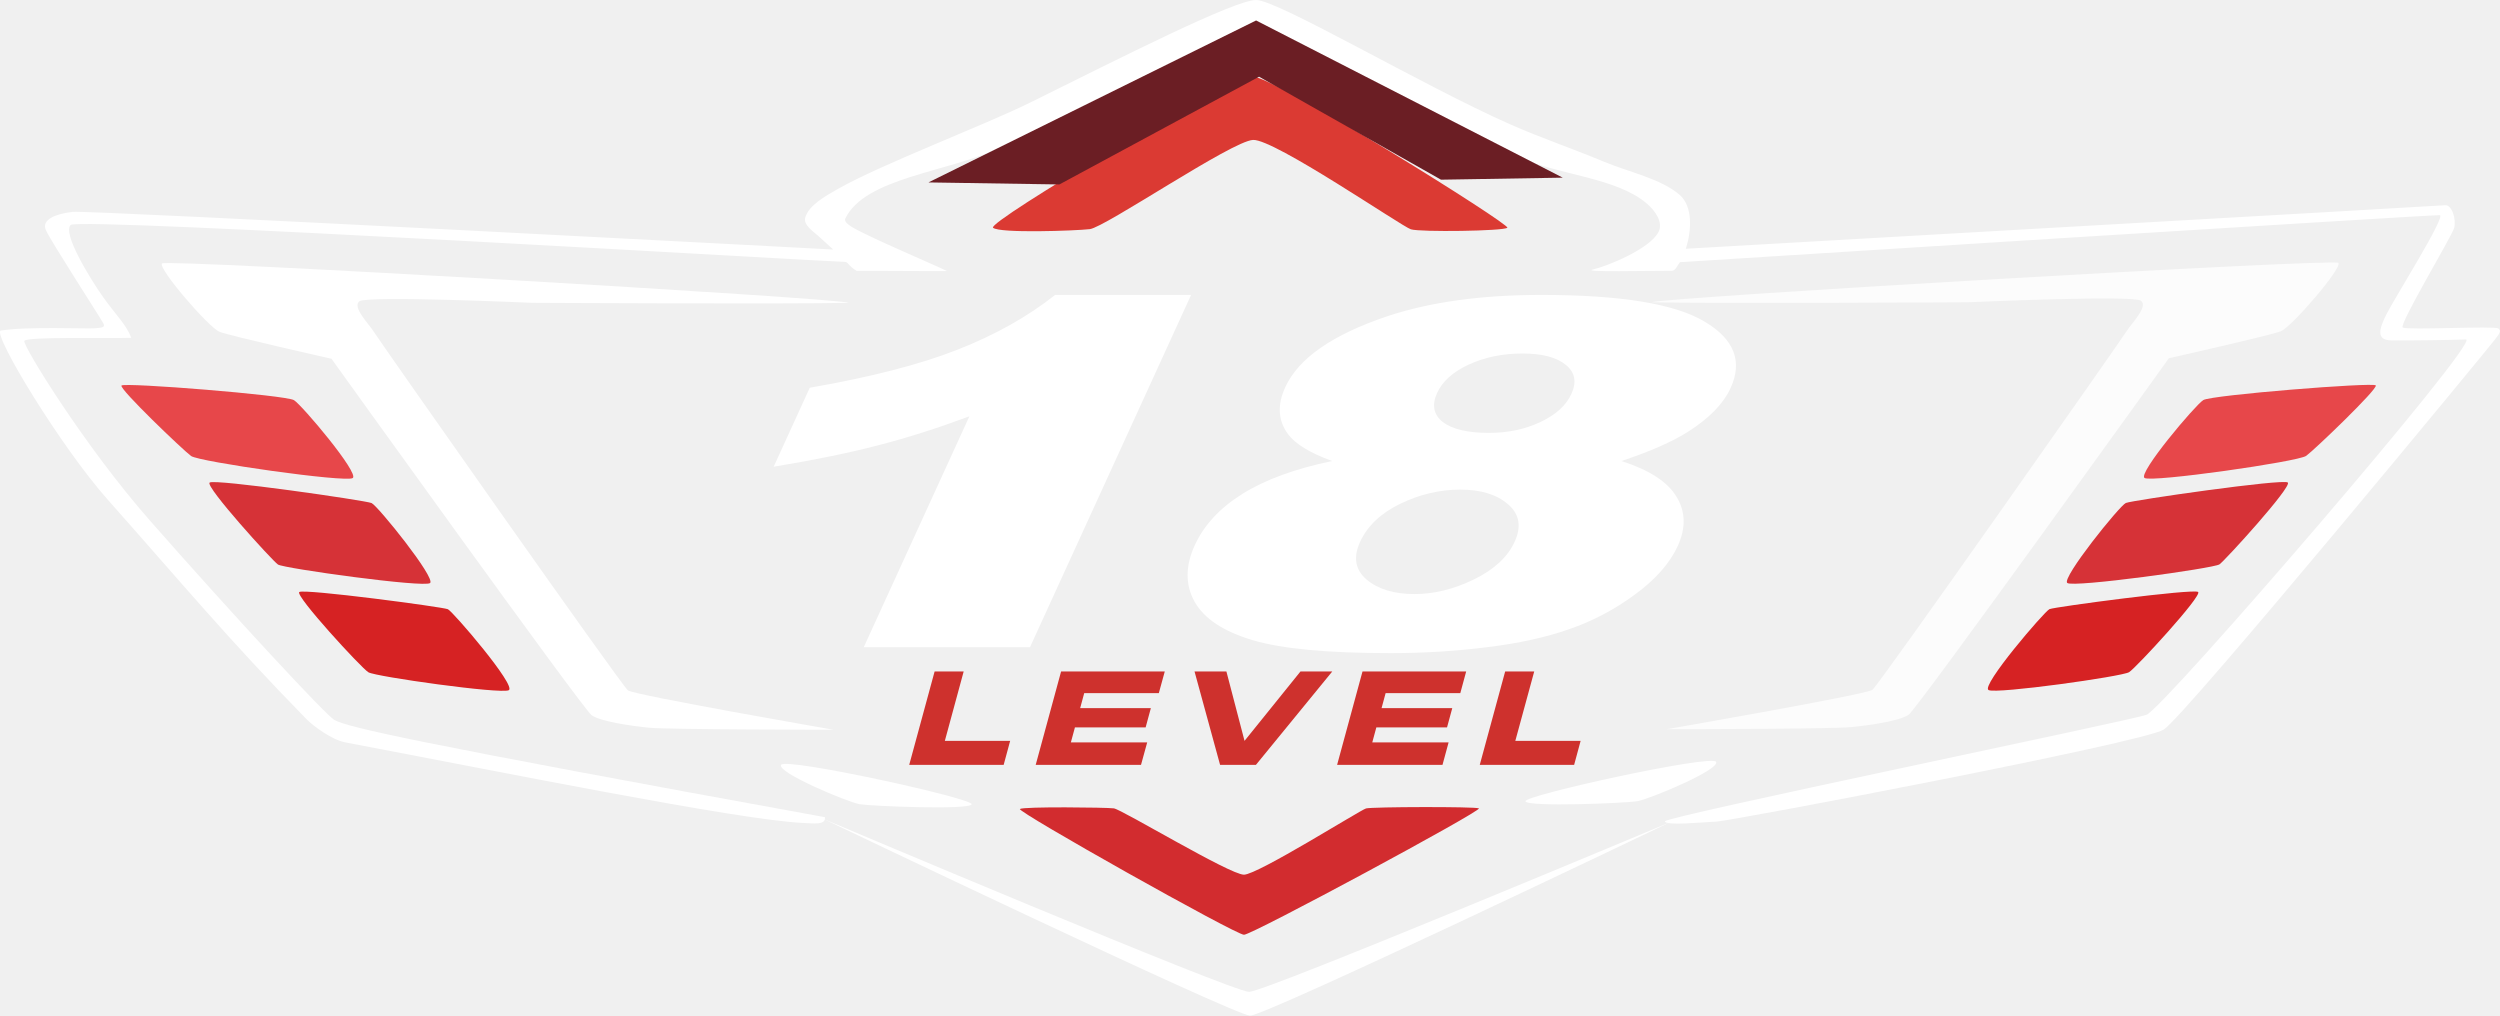
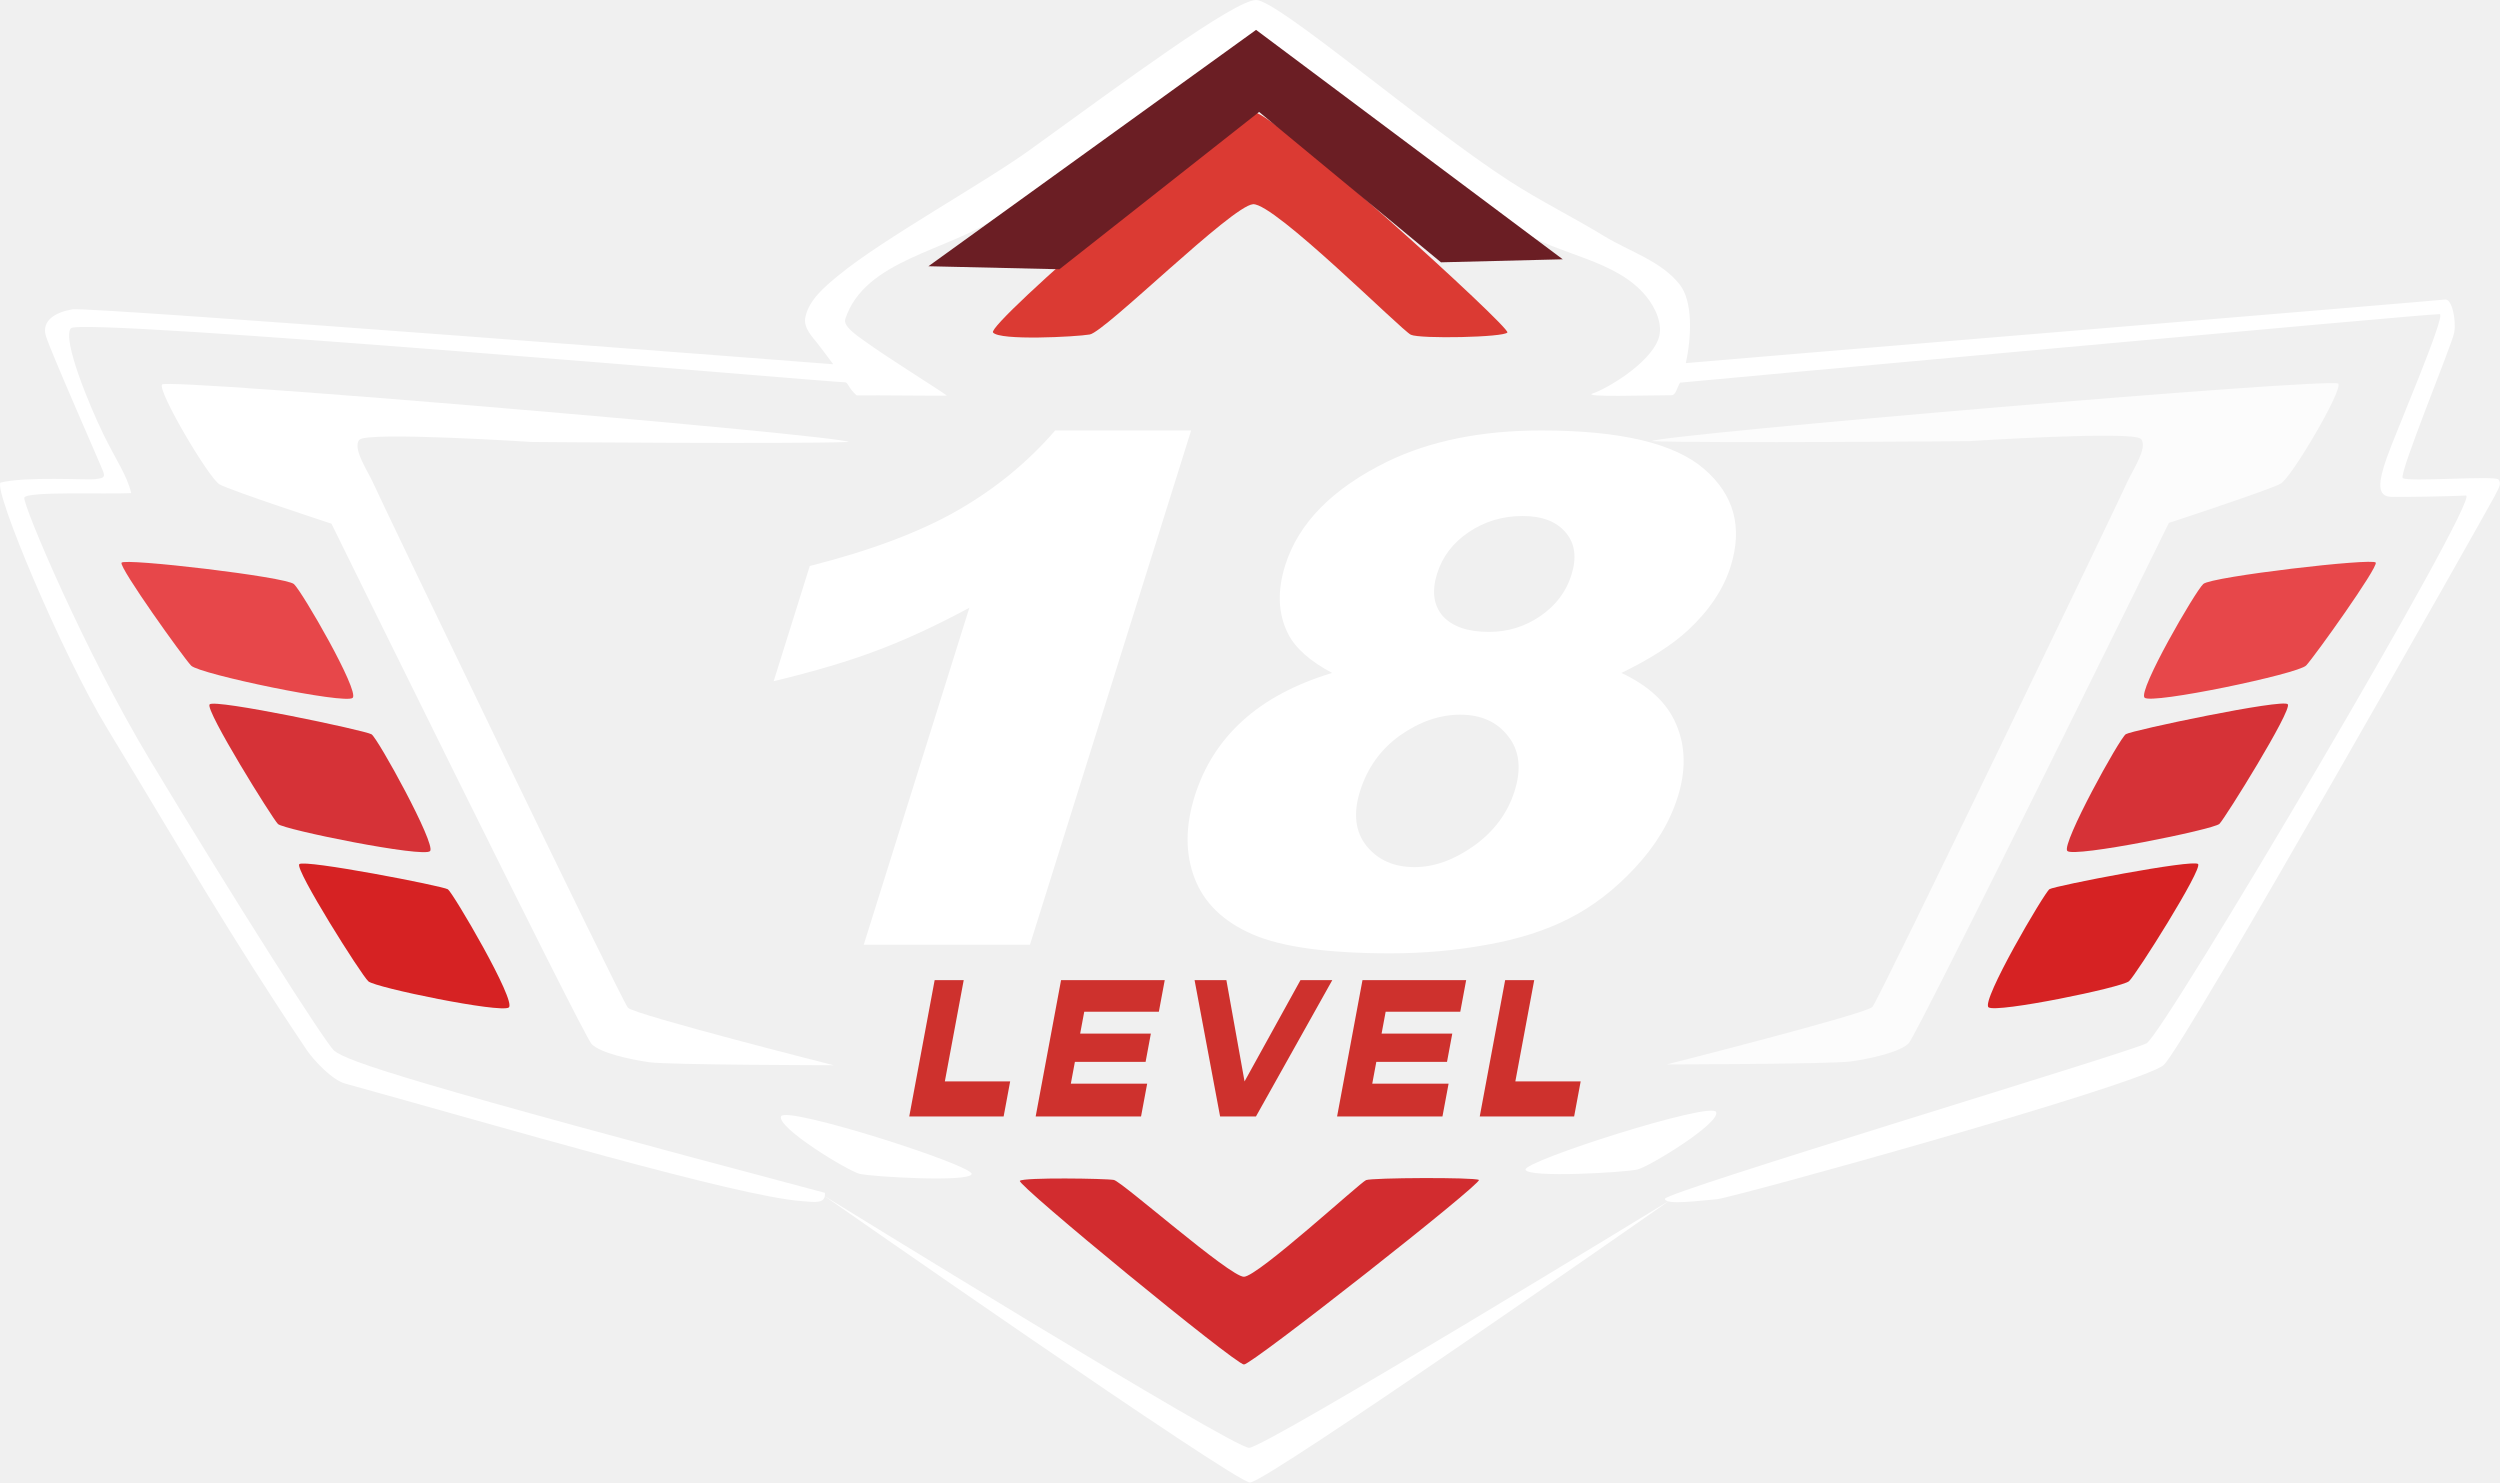
- <svg xmlns="http://www.w3.org/2000/svg" version="1.1" id="Layer_1" x="0px" y="0px" width="32px" height="13px" viewBox="0 0 32 13" enable-background="new 0 0 32 13" xml:space="preserve">
-   <path fill="#D22C2F" d="M13.055,10.355C13.009,10.387 15.818,11.966 15.923,11.965C16.028,11.965 18.985,10.371 18.93,10.347C18.875,10.323 17.561,10.327 17.485,10.348C17.41,10.37 16.101,11.194 15.923,11.196C15.744,11.198 14.359,10.36 14.257,10.347C14.155,10.334 13.101,10.323 13.055,10.355Z" />
-   <path fill="#FFFFFF" d="M21.31,10.513C21.32,10.572 21.785,10.525 21.974,10.516C22.162,10.507 27.424,9.508 27.695,9.339C27.967,9.17 31.869,4.436 31.931,4.351C31.994,4.267 32.02,4.241 31.98,4.205C31.94,4.168 30.807,4.229 30.755,4.192C30.703,4.155 31.384,3.025 31.413,2.918C31.443,2.812 31.386,2.618 31.297,2.627C31.208,2.636 21.73,3.173 21.579,3.184C21.654,2.947 21.669,2.641 21.499,2.494C21.262,2.288 20.858,2.206 20.531,2.07C20.136,1.905 19.72,1.764 19.331,1.592C18.211,1.097 16.356,-0 16.078,0C15.799,0.001 14.364,0.73 13.188,1.312C12.589,1.608 11.304,2.093 10.733,2.414C10.556,2.514 10.35,2.631 10.307,2.786C10.282,2.877 10.403,2.958 10.468,3.015C10.533,3.072 10.665,3.194 10.665,3.194C10.665,3.194 1.146,2.688 0.929,2.712C0.712,2.737 0.528,2.811 0.587,2.945C0.645,3.079 1.297,4.087 1.323,4.139C1.349,4.191 1.312,4.193 1.216,4.202C1.121,4.211 0.338,4.176 0.006,4.232C-0.082,4.303 0.782,5.722 1.374,6.39C2.325,7.461 2.92,8.181 3.924,9.206C4.012,9.295 4.249,9.47 4.418,9.502C6.388,9.875 9.447,10.494 10.269,10.533C10.419,10.54 10.572,10.563 10.559,10.46C5.227,9.491 4.454,9.31 4.279,9.215C4.175,9.158 2.989,7.881 1.918,6.662C1.078,5.707 0.29,4.423 0.311,4.364C0.332,4.306 1.365,4.335 1.679,4.324C1.623,4.163 1.49,4.042 1.318,3.8C1.147,3.558 0.793,2.978 0.906,2.879C1.02,2.779 10.66,3.354 10.813,3.352C10.858,3.352 10.854,3.4 10.965,3.467C11.218,3.465 12.128,3.473 12.12,3.469C11.991,3.404 11.382,3.146 11.082,2.998C10.971,2.943 10.789,2.862 10.82,2.797C11.07,2.276 12.135,2.201 12.747,1.91C13.872,1.376 16.078,0.266 16.078,0.266C16.078,0.266 18.257,1.499 19.447,2.016C19.963,2.241 20.687,2.275 21.073,2.6C21.192,2.7 21.292,2.85 21.228,2.971C21.111,3.193 20.557,3.412 20.391,3.449C20.224,3.486 21.105,3.465 21.398,3.466C21.448,3.466 21.466,3.401 21.504,3.356C21.607,3.348 31.144,2.747 31.229,2.754C31.314,2.761 30.656,3.807 30.549,4.018C30.441,4.229 30.422,4.354 30.609,4.357C30.796,4.36 31.353,4.353 31.564,4.345C31.775,4.338 27.693,9.069 27.476,9.149C27.259,9.228 21.301,10.454 21.311,10.513ZM10.549,10.486C10.549,10.486 15.798,12.996 16,13C16.202,13.004 21.373,10.526 21.373,10.526C21.373,10.526 16.201,12.694 15.989,12.696C15.777,12.698 10.549,10.486 10.549,10.486Z" />
-   <path fill="#FCFCFC" d="M21.334,9.334C21.334,9.334 23.451,9.332 23.696,9.307C23.94,9.283 24.319,9.227 24.431,9.148C24.544,9.07 27.762,4.585 27.762,4.585C27.762,4.585 29.058,4.294 29.195,4.24C29.332,4.186 29.988,3.424 29.931,3.365C29.873,3.306 21.247,3.81 21.14,3.869C21.875,3.887 25.196,3.869 25.196,3.869C25.196,3.869 27.305,3.775 27.404,3.849C27.503,3.922 27.281,4.141 27.22,4.24C27.159,4.34 24.05,8.768 23.967,8.83C23.884,8.892 21.333,9.334 21.333,9.334Z" />
-   <path fill="#D62223" d="M4.715,8.605C4.805,8.661 6.407,8.886 6.512,8.835C6.617,8.783 5.797,7.827 5.733,7.798C5.669,7.769 3.89,7.533 3.831,7.578C3.772,7.623 4.625,8.55 4.715,8.605Z" />
-   <path fill="#D63237" d="M5.505,7.463C5.582,7.401 4.835,6.473 4.756,6.439C4.677,6.405 2.741,6.126 2.683,6.177C2.624,6.228 3.486,7.177 3.558,7.226C3.629,7.275 5.429,7.525 5.505,7.463Z" />
-   <path fill="#E7474A" d="M1.555,4.935C1.524,4.978 2.343,5.762 2.446,5.837C2.549,5.911 4.426,6.179 4.515,6.119C4.603,6.059 3.866,5.186 3.763,5.122C3.659,5.057 1.586,4.892 1.555,4.935Z" />
-   <path fill="#D62223" d="M27.252,8.604C27.161,8.66 25.559,8.885 25.454,8.833C25.349,8.782 26.169,7.826 26.233,7.797C26.297,7.768 28.076,7.532 28.136,7.577C28.195,7.622 27.342,8.548 27.252,8.604Z" />
-   <path fill="#D63237" d="M26.461,7.462C26.385,7.4 27.131,6.472 27.211,6.438C27.29,6.404 29.225,6.125 29.284,6.176C29.343,6.227 28.48,7.175 28.409,7.224C28.337,7.274 26.537,7.524 26.461,7.462Z" />
-   <path fill="#E7474A" d="M30.41,4.933C30.441,4.976 29.622,5.761 29.519,5.835C29.416,5.91 27.538,6.178 27.45,6.118C27.362,6.058 28.099,5.185 28.202,5.121C28.306,5.056 30.379,4.891 30.41,4.933Z" />
-   <path fill="#DB3A33" d="M12.711,2.915C12.791,2.989 13.769,2.954 13.949,2.933C14.145,2.91 15.768,1.804 16.039,1.791C16.31,1.777 17.94,2.897 18.059,2.935C18.178,2.973 19.252,2.958 19.294,2.915C19.337,2.873 16.315,0.989 16.045,0.982C15.776,0.974 12.63,2.842 12.711,2.915Z" />
-   <path fill="#6B1E24" d="M18.445,2.3L20.003,2.274L16.078,0.262L11.884,2.335L13.56,2.361L16.116,0.982Z" />
-   <path fill="#FFFFFF" d="M9.998,9.79C9.94,9.887 10.852,10.268 11.004,10.294C11.157,10.319 12.408,10.37 12.437,10.295C12.466,10.221 10.056,9.692 9.998,9.79Z" />
-   <path fill="#FFFFFF" d="M21.966,9.751C22.024,9.849 21.112,10.23 20.959,10.255C20.807,10.281 19.556,10.332 19.526,10.257C19.497,10.182 21.908,9.654 21.966,9.751Z" />
-   <path fill="#CE312D" d="M11.638,9.79L12.847,9.79L12.93,9.483L12.094,9.483L12.335,8.595L11.963,8.595ZM13.257,9.79L14.605,9.79L14.684,9.503L13.707,9.503L13.759,9.311L14.664,9.311L14.731,9.064L13.826,9.064L13.878,8.872L14.833,8.872L14.909,8.595L13.582,8.595ZM15.617,9.79L16.076,9.79L17.053,8.595L16.646,8.595L15.93,9.483L15.698,8.595L15.29,8.595ZM17.115,9.79L18.464,9.79L18.542,9.503L17.565,9.503L17.617,9.311L18.522,9.311L18.589,9.064L17.684,9.064L17.736,8.872L18.692,8.872L18.767,8.595L17.44,8.595ZM18.941,9.79L20.149,9.79L20.232,9.483L19.396,9.483L19.638,8.595L19.266,8.595Z" />
-   <path fill="#FFFFFF" d="M15.246,3.775L13.184,8.284L11.056,8.284L12.408,5.329C11.993,5.483 11.603,5.607 11.236,5.701C10.872,5.796 10.428,5.887 9.903,5.974L10.365,4.963C11.143,4.828 11.773,4.666 12.256,4.476C12.738,4.287 13.155,4.053 13.506,3.775ZM17.052,5.901C16.768,5.798 16.58,5.683 16.486,5.556C16.359,5.383 16.347,5.183 16.451,4.957C16.62,4.586 17.057,4.283 17.76,4.047C18.308,3.865 18.964,3.775 19.728,3.775C20.74,3.775 21.436,3.888 21.814,4.114C22.197,4.339 22.309,4.624 22.152,4.966C22.061,5.166 21.879,5.353 21.607,5.526C21.404,5.655 21.119,5.78 20.754,5.901C21.111,6.016 21.346,6.168 21.459,6.358C21.575,6.547 21.581,6.757 21.476,6.987C21.374,7.209 21.192,7.416 20.927,7.61C20.668,7.801 20.387,7.95 20.084,8.054C19.785,8.159 19.434,8.236 19.034,8.284C18.635,8.335 18.223,8.36 17.796,8.36C16.994,8.36 16.406,8.305 16.034,8.194C15.661,8.083 15.414,7.919 15.292,7.704C15.171,7.488 15.171,7.247 15.292,6.981C15.411,6.721 15.615,6.501 15.904,6.321C16.194,6.14 16.576,6 17.052,5.901ZM18.395,5.03C18.325,5.183 18.349,5.307 18.468,5.402C18.59,5.495 18.788,5.541 19.06,5.541C19.301,5.541 19.52,5.495 19.717,5.402C19.915,5.309 20.047,5.189 20.114,5.042C20.184,4.889 20.16,4.765 20.042,4.67C19.924,4.573 19.74,4.525 19.488,4.525C19.234,4.525 19.004,4.572 18.799,4.667C18.598,4.76 18.463,4.881 18.395,5.03ZM17.408,6.939C17.319,7.134 17.347,7.294 17.493,7.419C17.64,7.542 17.844,7.604 18.106,7.604C18.357,7.604 18.611,7.541 18.868,7.416C19.126,7.289 19.299,7.129 19.387,6.935C19.477,6.74 19.449,6.58 19.303,6.455C19.16,6.33 18.956,6.267 18.691,6.267C18.43,6.267 18.173,6.327 17.922,6.449C17.674,6.569 17.502,6.733 17.408,6.938Z" />
-   <path fill="#FFFFFF" d="M10.671,9.341C10.671,9.341 8.553,9.339 8.309,9.315C8.064,9.29 7.686,9.234 7.573,9.155C7.461,9.077 4.243,4.592 4.243,4.592C4.243,4.592 2.947,4.301 2.81,4.247C2.672,4.193 2.016,3.431 2.074,3.372C2.132,3.313 10.758,3.817 10.865,3.876C10.13,3.894 6.808,3.876 6.808,3.876C6.808,3.876 4.7,3.782 4.601,3.856C4.502,3.929 4.724,4.148 4.785,4.247C4.846,4.347 7.955,8.775 8.038,8.837C8.121,8.899 10.671,9.341 10.671,9.341Z" />
+ <svg xmlns="http://www.w3.org/2000/svg" version="1.1" width="166.38px" height="98.663px" viewBox="0 0 166.38 98.663" xml:space="preserve">
+   <path fill="#D22C2F" d="M67.876,78.587C67.637,78.828 82.241,90.814 82.788,90.811C83.335,90.807 98.708,78.712 98.422,78.527C98.136,78.343 91.305,78.377 90.913,78.539C90.521,78.702 83.715,84.954 82.788,84.971C81.861,84.988 74.659,78.626 74.129,78.528C73.6,78.43 68.115,78.346 67.875,78.587Z" />
+   <path fill="#FFFFFF" d="M110.801,79.787C110.85,80.233 113.271,79.883 114.249,79.812C115.227,79.742 142.587,72.162 143.999,70.877C145.411,69.592 165.697,33.665 166.022,33.023C166.347,32.381 166.486,32.186 166.276,31.911C166.066,31.637 160.177,32.094 159.906,31.815C159.635,31.536 163.176,22.956 163.329,22.15C163.482,21.344 163.19,19.867 162.725,19.935C162.261,20.004 112.981,24.079 112.196,24.166C112.585,22.366 112.665,20.044 111.783,18.928C110.547,17.366 108.45,16.744 106.749,15.707C104.695,14.454 102.529,13.387 100.507,12.082C94.686,8.325 85.041,-0.003 83.594,0.002C82.146,0.005 74.685,5.537 68.567,9.957C65.453,12.207 58.775,15.884 55.806,18.325C54.883,19.084 53.814,19.969 53.592,21.143C53.461,21.832 54.092,22.45 54.427,22.881C54.762,23.312 55.452,24.242 55.452,24.242C55.452,24.242 5.959,20.401 4.83,20.586C3.701,20.771 2.748,21.332 3.052,22.352C3.356,23.371 6.741,31.019 6.878,31.413C7.014,31.806 6.82,31.823 6.324,31.891C5.828,31.959 1.756,31.694 0.032,32.117C-0.427,32.654 4.065,43.429 7.142,48.493C12.086,56.628 15.182,62.085 20.404,69.866C20.861,70.547 22.091,71.871 22.971,72.114C33.216,74.947 49.116,79.646 53.39,79.939C54.171,79.992 54.966,80.165 54.9,79.385C27.179,72.028 23.159,70.656 22.247,69.934C21.708,69.506 15.538,59.811 9.97,50.563C5.606,43.314 1.508,33.568 1.617,33.124C1.727,32.68 7.1,32.904 8.731,32.818C8.441,31.593 7.745,30.677 6.853,28.841C5.962,27.006 4.125,22.602 4.713,21.848C5.302,21.094 55.425,25.455 56.22,25.441C56.457,25.437 56.433,25.805 57.012,26.315C58.328,26.294 63.06,26.358 63.017,26.326C62.346,25.836 59.178,23.878 57.619,22.754C57.041,22.337 56.093,21.721 56.256,21.227C57.559,17.272 63.095,16.705 66.277,14.499C72.124,10.444 83.593,2.015 83.593,2.015C83.593,2.015 94.923,11.375 101.111,15.304C103.797,17.01 107.559,17.266 109.568,19.733C110.185,20.491 110.706,21.634 110.373,22.552C109.766,24.233 106.883,25.894 106.019,26.177C105.155,26.459 109.735,26.3 111.254,26.303C111.517,26.303 111.61,25.809 111.808,25.467C112.343,25.41 161.929,20.85 162.37,20.904C162.811,20.958 159.391,28.892 158.834,30.495C158.276,32.099 158.176,33.045 159.148,33.066C160.119,33.087 163.014,33.035 164.111,32.979C165.208,32.922 143.988,68.83 142.859,69.434C141.73,70.039 110.753,79.34 110.802,79.786ZM54.85,79.586C54.85,79.586 82.141,98.634 83.19,98.664C84.239,98.694 111.128,79.888 111.128,79.888C111.128,79.888 84.234,96.339 83.131,96.356C82.029,96.372 54.85,79.586 54.85,79.586Z" />
+   <path fill="#FCFCFC" d="M110.921,70.84C110.921,70.84 121.932,70.823 123.203,70.639C124.474,70.455 126.444,70.027 127.029,69.43C127.614,68.834 144.345,34.797 144.345,34.797C144.345,34.797 151.081,32.592 151.795,32.18C152.509,31.768 155.92,25.983 155.62,25.535C155.321,25.087 110.469,28.917 109.913,29.361C113.737,29.503 131.005,29.361 131.005,29.361C131.005,29.361 141.966,28.652 142.482,29.21C142.999,29.768 141.842,31.424 141.526,32.18C141.21,32.936 125.043,66.544 124.612,67.014C124.181,67.484 110.92,70.84 110.92,70.84Z" />
+   <path fill="#D62223" d="M24.514,65.309C24.983,65.731 33.315,67.44 33.86,67.05C34.404,66.66 30.141,59.405 29.808,59.185C29.475,58.965 20.225,57.171 19.917,57.513C19.61,57.855 24.045,64.887 24.514,65.309Z" />
+   <path fill="#D63237" d="M28.625,56.639C29.021,56.168 25.14,49.129 24.728,48.87C24.316,48.611 14.253,46.491 13.948,46.879C13.643,47.266 18.125,54.467 18.498,54.839C18.87,55.212 28.228,57.11 28.625,56.639Z" />
+   <path fill="#E7474A" d="M8.087,37.451C7.926,37.776 12.184,43.733 12.718,44.297C13.252,44.861 23.015,46.899 23.473,46.441C23.931,45.982 20.103,39.363 19.564,38.873C19.025,38.383 8.248,37.126 8.087,37.451Z" />
+   <path fill="#D62223" d="M141.691,65.3C141.222,65.722 132.89,67.431 132.345,67.041C131.801,66.651 136.064,59.396 136.397,59.176C136.73,58.956 145.98,57.162 146.288,57.504C146.595,57.846 142.16,64.878 141.691,65.3Z" />
+   <path fill="#D63237" d="M137.581,56.63C137.185,56.159 141.066,49.12 141.478,48.861C141.89,48.602 151.953,46.482 152.258,46.87C152.563,47.257 148.081,54.458 147.708,54.83C147.335,55.203 137.978,57.101 137.581,56.63Z" />
+   <path fill="#E7474A" d="M158.111,37.442C158.272,37.767 154.014,43.724 153.48,44.288C152.946,44.852 143.183,46.89 142.725,46.432C142.267,45.973 146.095,39.354 146.634,38.864C147.173,38.374 157.95,37.117 158.111,37.442Z" />
+   <path fill="#DB3A33" d="M66.088,22.126C66.507,22.683 71.591,22.42 72.525,22.261C73.546,22.088 81.984,13.692 83.392,13.591C84.801,13.489 93.278,21.989 93.896,22.278C94.515,22.566 100.098,22.453 100.319,22.127C100.541,21.801 84.829,7.509 83.426,7.45C82.024,7.391 65.668,21.569 66.087,22.126Z" />
+   <path fill="#6B1E24" d="M95.901,17.458L104.004,17.257L83.594,1.989L61.789,17.719L70.506,17.92L83.795,7.45Z" />
+   <path fill="#FFFFFF" d="M51.981,74.297C51.68,75.036 56.422,77.93 57.216,78.123C58.01,78.315 64.514,78.7 64.666,78.135C64.818,77.57 52.282,73.558 51.981,74.297Z" />
+   <path fill="#FFFFFF" d="M114.211,74.007C114.512,74.746 109.77,77.64 108.976,77.833C108.182,78.025 101.678,78.41 101.526,77.845C101.374,77.279 113.91,73.268 114.211,74.007Z" />
+   <path fill="#CE312D" d="M60.513,74.302L66.794,74.302L67.228,71.971L62.881,71.971L64.137,65.23L62.203,65.23ZM68.926,74.302L75.939,74.302L76.346,72.121L71.266,72.121L71.537,70.668L76.242,70.668L76.592,68.788L71.887,68.788L72.158,67.335L77.124,67.335L77.516,65.23L70.616,65.23ZM81.2,74.302L83.587,74.302L88.666,65.23L86.549,65.23L82.827,71.971L81.618,65.23L79.501,65.23ZM88.986,74.302L95.999,74.302L96.406,72.121L91.326,72.121L91.597,70.668L96.302,70.668L96.652,68.788L91.947,68.788L92.218,67.335L97.184,67.335L97.576,65.23L90.676,65.23ZM98.48,74.302L104.762,74.302L105.196,71.971L100.849,71.971L102.105,65.23L100.171,65.23Z" />
+   <path fill="#FFFFFF" d="M79.272,28.649L68.546,62.873L57.484,62.873L64.513,40.447C62.359,41.61 60.328,42.551 58.42,43.27C56.53,43.99 54.22,44.678 51.489,45.336L53.892,37.67C57.937,36.644 61.213,35.412 63.723,33.974C66.232,32.535 68.399,30.76 70.224,28.649ZM88.657,44.785C87.184,44.005 86.204,43.133 85.719,42.169C85.057,40.852 84.995,39.337 85.532,37.624C86.415,34.808 88.685,32.505 92.343,30.714C95.191,29.337 98.601,28.648 102.575,28.648C107.837,28.648 111.453,29.505 113.421,31.219C115.408,32.933 115.993,35.091 115.178,37.692C114.703,39.207 113.758,40.623 112.344,41.939C111.285,42.918 109.806,43.867 107.908,44.785C109.764,45.658 110.986,46.813 111.573,48.251C112.179,49.69 112.208,51.281 111.661,53.026C111.133,54.709 110.183,56.285 108.81,57.755C107.459,59.208 105.997,60.333 104.423,61.129C102.867,61.925 101.047,62.506 98.963,62.873C96.892,63.256 94.747,63.447 92.528,63.447C88.357,63.447 85.303,63.026 83.365,62.185C81.427,61.343 80.142,60.103 79.51,58.466C78.878,56.829 78.878,55 79.511,52.98C80.13,51.006 81.189,49.338 82.69,47.976C84.196,46.599 86.185,45.535 88.657,44.785ZM95.642,38.175C95.278,39.338 95.404,40.279 96.019,40.998C96.658,41.702 97.684,42.054 99.098,42.054C100.351,42.054 101.491,41.702 102.517,40.998C103.543,40.294 104.231,39.383 104.581,38.266C104.945,37.103 104.82,36.162 104.204,35.443C103.593,34.709 102.634,34.341 101.328,34.341C100.003,34.341 98.807,34.701 97.741,35.42C96.697,36.124 95.997,37.042 95.642,38.175ZM90.512,52.659C90.047,54.144 90.194,55.36 90.952,56.309C91.716,57.242 92.778,57.709 94.138,57.709C95.445,57.709 96.766,57.235 98.101,56.286C99.442,55.322 100.342,54.105 100.802,52.636C101.268,51.152 101.121,49.935 100.362,48.986C99.621,48.038 98.562,47.563 97.184,47.563C95.823,47.563 94.489,48.022 93.181,48.94C91.891,49.859 91.001,51.098 90.512,52.659Z" />
+   <path fill="#FFFFFF" d="M55.483,70.894C55.483,70.894 44.472,70.877 43.201,70.693C41.93,70.509 39.96,70.081 39.375,69.484C38.791,68.888 22.059,34.852 22.059,34.852C22.059,34.852 15.323,32.645 14.609,32.234C13.895,31.822 10.484,26.037 10.784,25.589C11.083,25.142 55.935,28.971 56.491,29.415C52.667,29.557 35.399,29.415 35.399,29.415C35.399,29.415 24.438,28.706 23.922,29.264C23.405,29.822 24.562,31.478 24.878,32.234C25.194,32.99 41.361,66.598 41.792,67.068C42.223,67.538 55.484,70.894 55.484,70.894Z" />
</svg>
